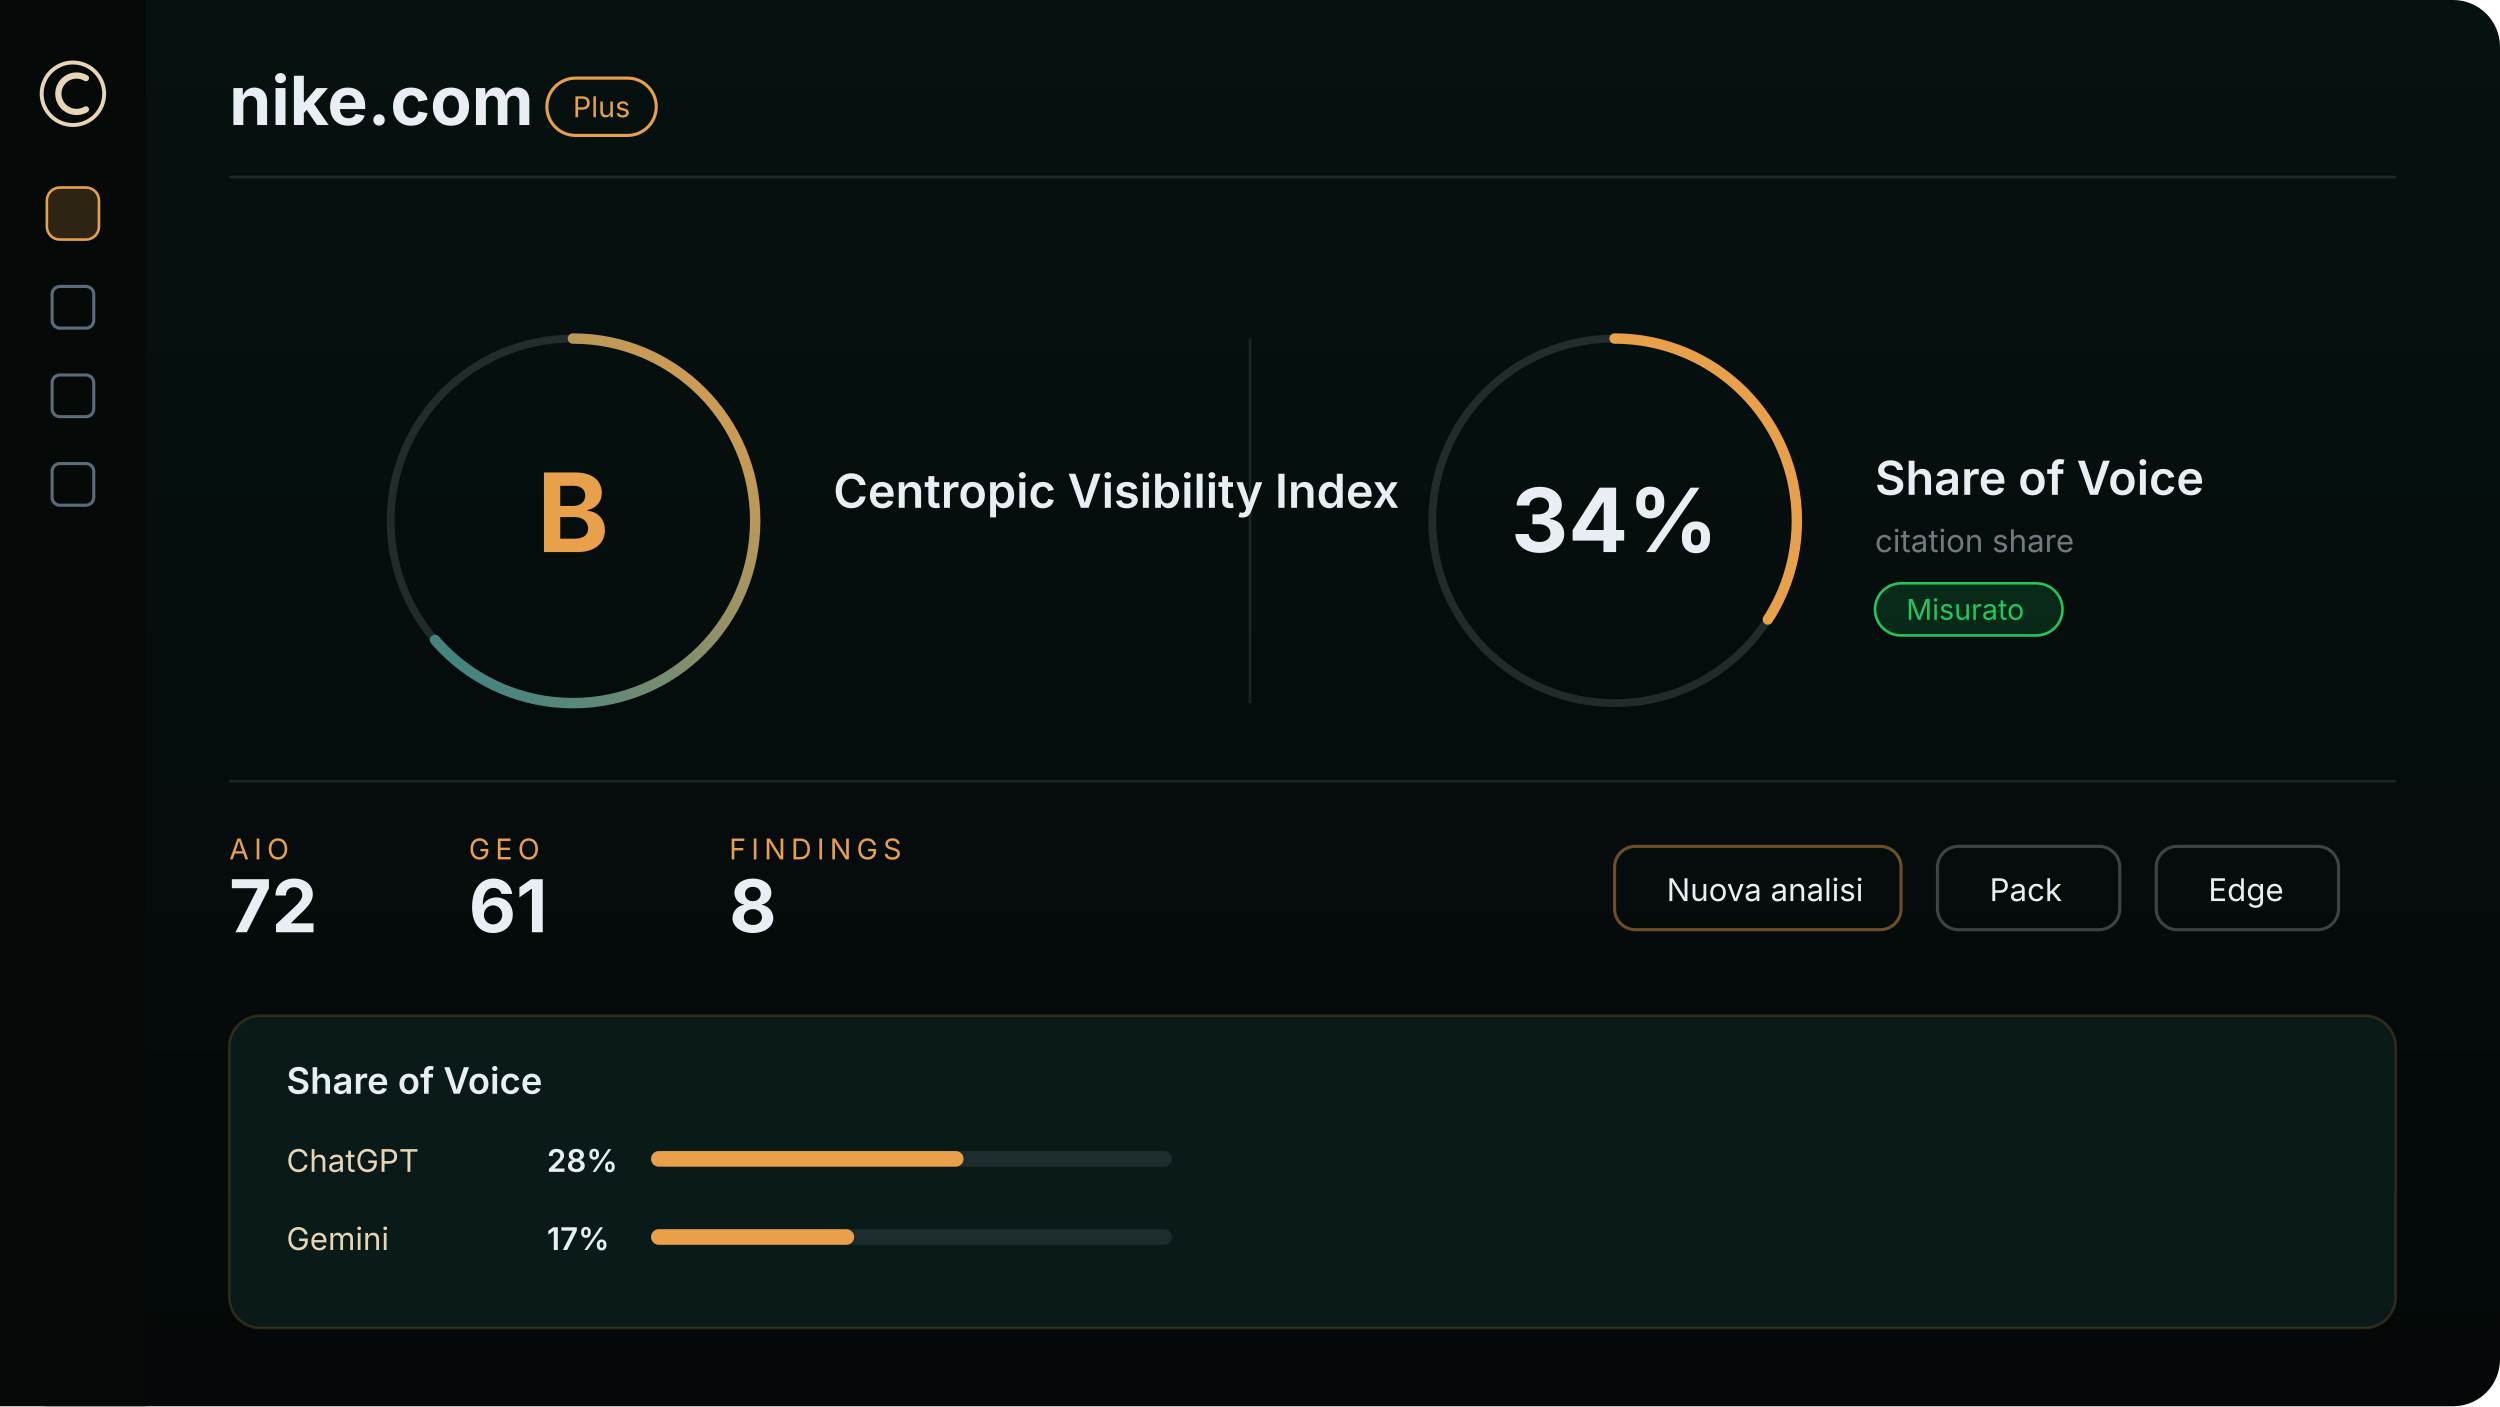
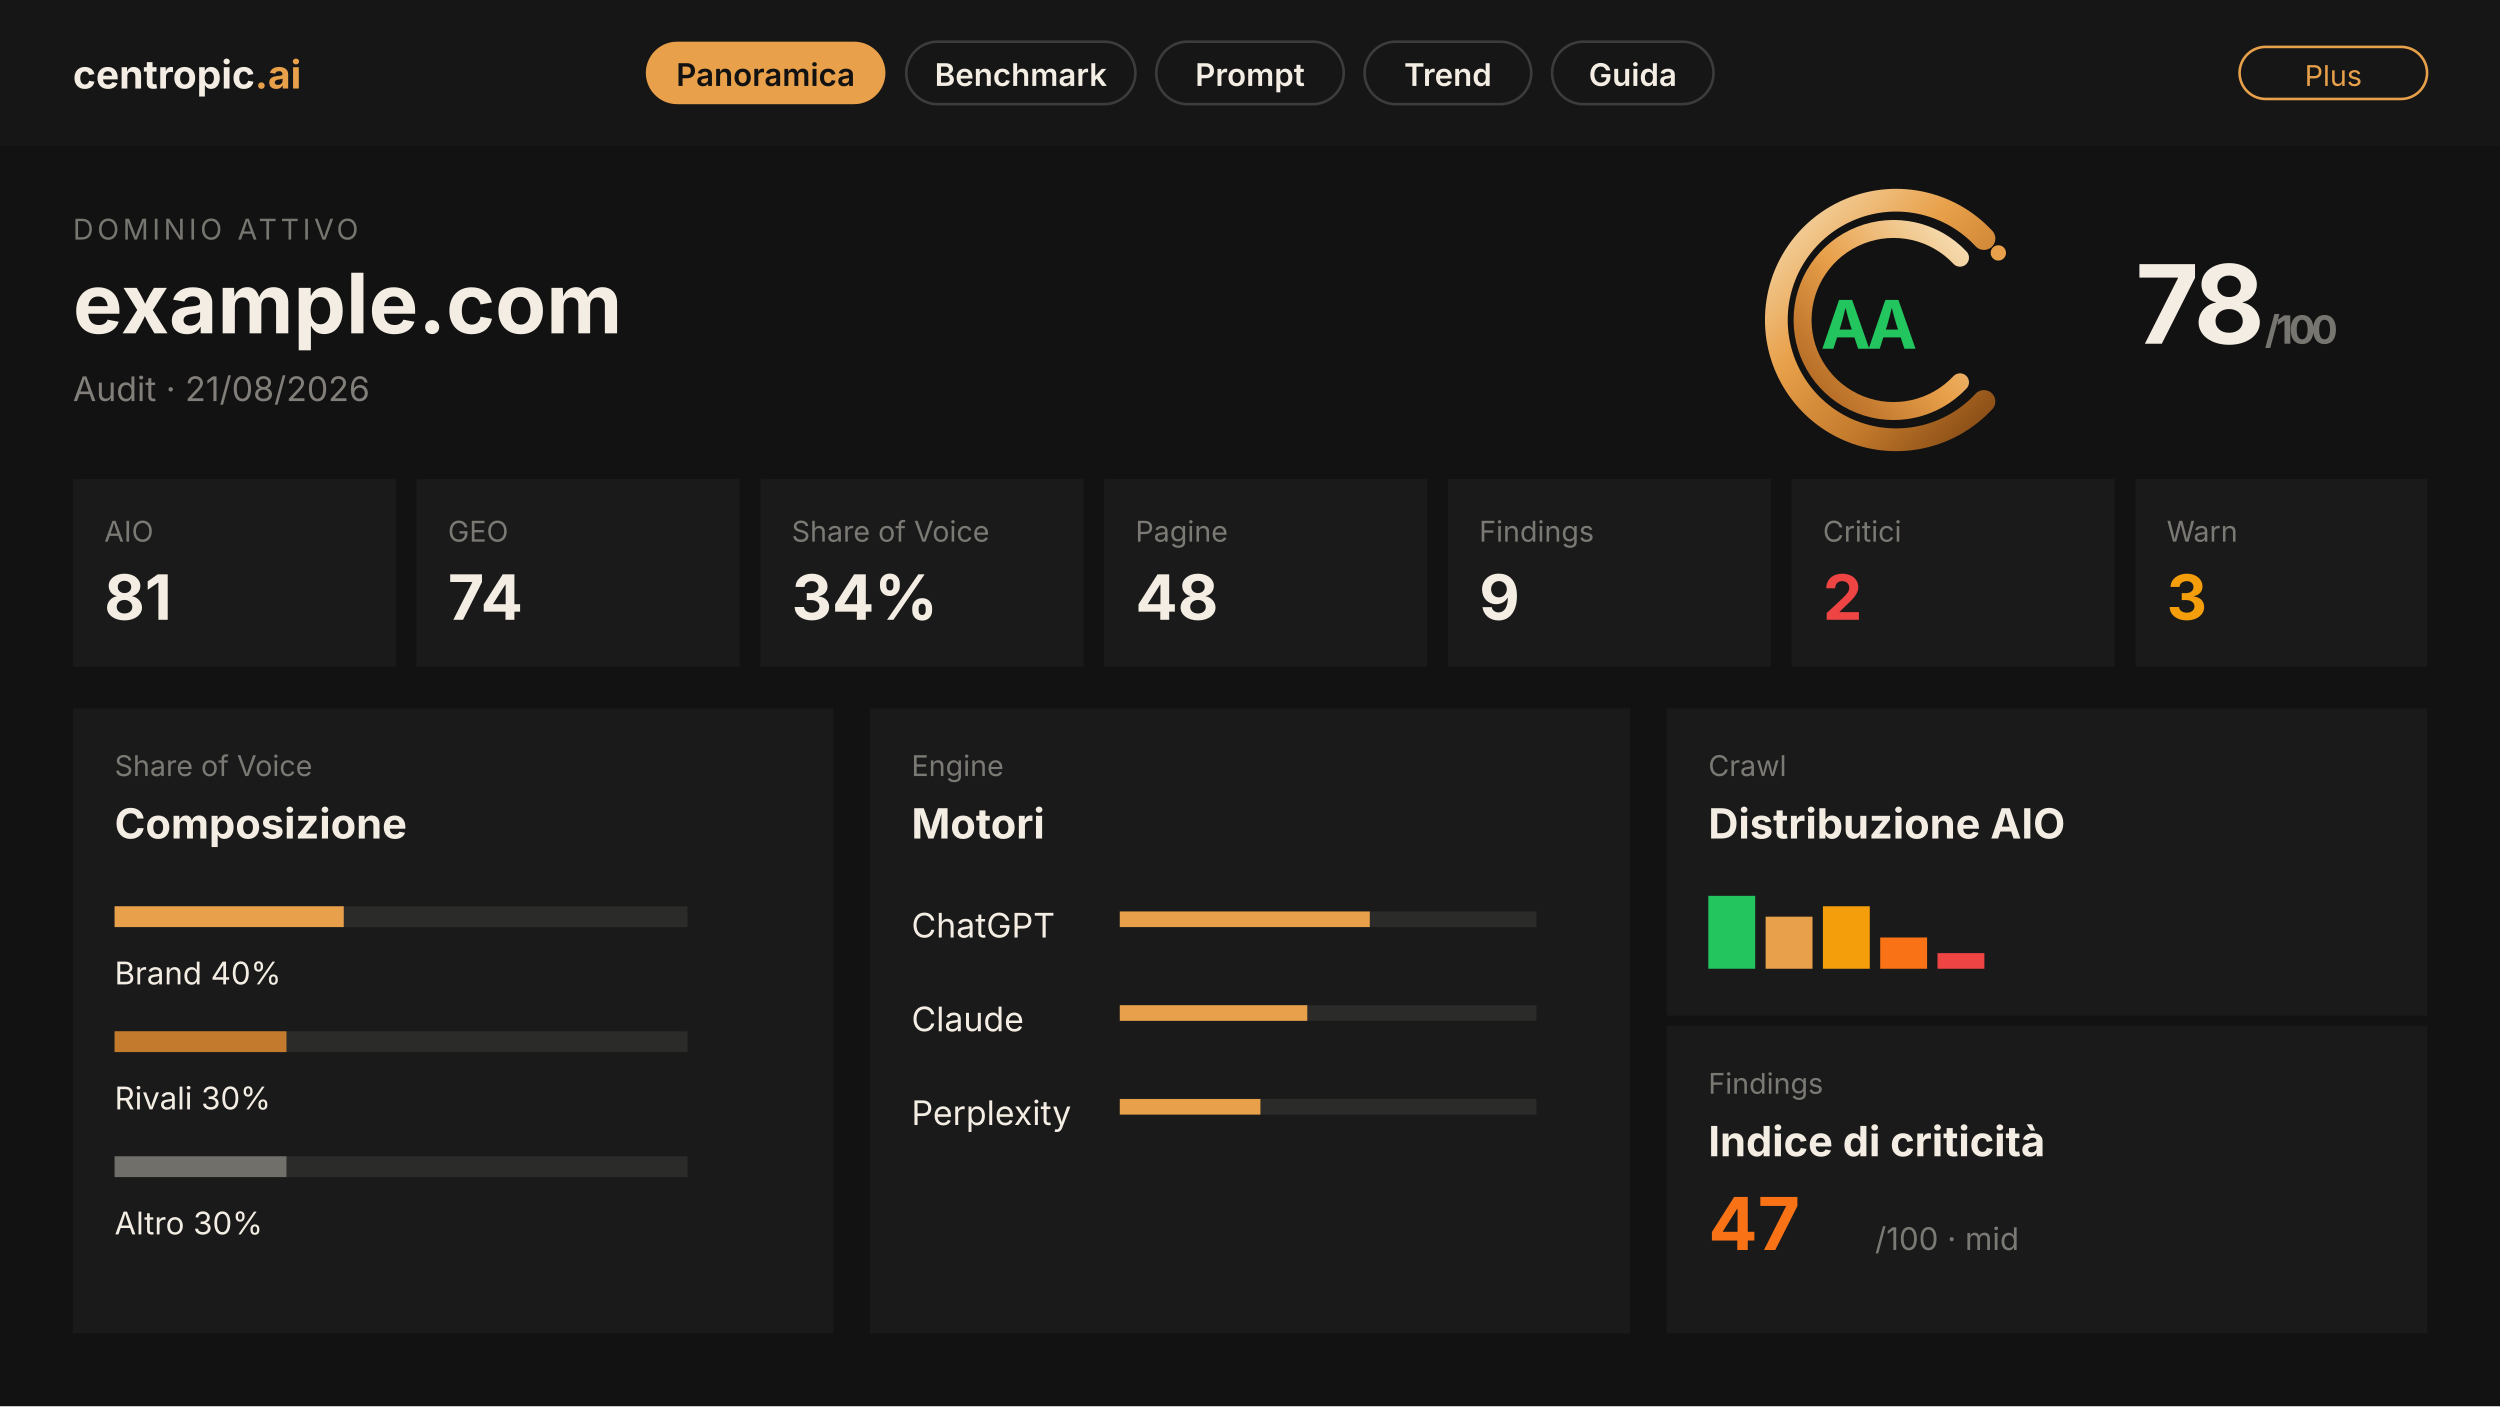
- <svg xmlns="http://www.w3.org/2000/svg" viewBox="0 0 960 540" role="img" aria-label="Dashboard Centropic">
+ <svg xmlns="http://www.w3.org/2000/svg" viewBox="0 0 960 540" role="img" aria-label="Workspace Centropic — Panoramica">
  <defs>
-     <linearGradient id="bg" x1="0" y1="0" x2="0" y2="1">
-       <stop offset="0%" stop-color="#061210" />
-       <stop offset="100%" stop-color="#040808" />
+     <linearGradient id="gDashC1" x1="8%" y1="0%" x2="92%" y2="100%">
+       <stop offset="0%" stop-color="#F4D7A8" />
+       <stop offset="38%" stop-color="#E8A04A" />
+       <stop offset="72%" stop-color="#C47A2C" />
+       <stop offset="100%" stop-color="#8A4E16" />
    </linearGradient>
-     <linearGradient id="teal" x1="0%" y1="0%" x2="100%" y2="100%">
-       <stop offset="0%" stop-color="#2A7F8A" />
-       <stop offset="100%" stop-color="#E8A04A" />
+     <linearGradient id="gDashC2" x1="0%" y1="100%" x2="100%" y2="0%">
+       <stop offset="0%" stop-color="#A85E1C" />
+       <stop offset="50%" stop-color="#E8A04A" />
+       <stop offset="100%" stop-color="#F6E0B8" />
    </linearGradient>
  </defs>
-   <rect width="960" height="540" rx="18" fill="url(#bg)" />
-   <rect x="0" y="0" width="56" height="540" fill="#050A09" />
-   <circle cx="28" cy="36" r="12" fill="none" stroke="#E8D5B5" stroke-width="1.5" />
-   <path d="M33 30 A7 7 0 1 0 33 42" fill="none" stroke="#E8D5B5" stroke-width="2.4" stroke-linecap="round" />
-   <rect x="18" y="72" width="20" height="20" rx="5" fill="rgba(232,160,74,0.18)" stroke="#E8A04A" stroke-width="1" />
-   <rect x="20" y="110" width="16" height="16" rx="3" fill="none" stroke="#5B6B7A" stroke-width="1.2" />
-   <rect x="20" y="144" width="16" height="16" rx="3" fill="none" stroke="#5B6B7A" stroke-width="1.2" />
-   <rect x="20" y="178" width="16" height="16" rx="3" fill="none" stroke="#5B6B7A" stroke-width="1.2" />
-   <text x="88" y="48" fill="#E8EEF4" font-family="Inter, system-ui, sans-serif" font-size="26" font-weight="700">nike.com</text>
-   <rect x="210" y="30" width="42" height="22" rx="11" fill="none" stroke="#E8A04A" stroke-width="1.2" />
-   <text x="220" y="45" fill="#E8A04A" font-family="Inter, system-ui, sans-serif" font-size="11">Plus</text>
-   <line x1="88" y1="68" x2="920" y2="68" stroke="rgba(201,211,221,0.12)" stroke-width="1" />
-   <circle cx="220" cy="200" r="70" fill="none" stroke="rgba(201,211,221,0.15)" stroke-width="3" />
-   <circle cx="220" cy="200" r="70" fill="none" stroke="url(#teal)" stroke-width="4" stroke-linecap="round" stroke-dasharray="280 440" transform="rotate(-90 220 200)" />
-   <text x="220" y="212" text-anchor="middle" fill="#E8A04A" font-family="Inter, system-ui, sans-serif" font-size="42" font-weight="700">B</text>
-   <text x="320" y="195" fill="#E8EEF4" font-family="Inter, system-ui, sans-serif" font-size="18" font-weight="600">Centropic Visibility Index</text>
-   <circle cx="620" cy="200" r="70" fill="none" stroke="rgba(201,211,221,0.15)" stroke-width="3" />
-   <circle cx="620" cy="200" r="70" fill="none" stroke="#E8A04A" stroke-width="4" stroke-linecap="round" stroke-dasharray="150 440" transform="rotate(-90 620 200)" />
-   <text x="620" y="212" text-anchor="middle" fill="#E8EEF4" font-family="Inter, system-ui, sans-serif" font-size="34" font-weight="700">34%</text>
-   <text x="720" y="190" fill="#E8EEF4" font-family="Inter, system-ui, sans-serif" font-size="18" font-weight="600">Share of Voice</text>
-   <text x="720" y="212" fill="rgba(201,211,221,0.55)" font-family="Inter, system-ui, sans-serif" font-size="12">citation share</text>
-   <rect x="720" y="224" width="72" height="20" rx="10" fill="rgba(34,197,94,0.15)" stroke="#22C55E" stroke-width="1" />
-   <text x="732" y="238" fill="#22C55E" font-family="Inter, system-ui, sans-serif" font-size="11">Misurato</text>
-   <line x1="480" y1="130" x2="480" y2="270" stroke="rgba(201,211,221,0.12)" stroke-width="1" />
-   <line x1="88" y1="300" x2="920" y2="300" stroke="rgba(201,211,221,0.12)" stroke-width="1" />
-   <text x="88" y="330" fill="#E8A04A" font-family="Inter, system-ui, sans-serif" font-size="11" letter-spacing="2">AIO</text>
-   <text x="88" y="358" fill="#E8EEF4" font-family="Inter, system-ui, sans-serif" font-size="28" font-weight="700">72</text>
-   <text x="180" y="330" fill="#E8A04A" font-family="Inter, system-ui, sans-serif" font-size="11" letter-spacing="2">GEO</text>
-   <text x="180" y="358" fill="#E8EEF4" font-family="Inter, system-ui, sans-serif" font-size="28" font-weight="700">61</text>
-   <text x="280" y="330" fill="#E8A04A" font-family="Inter, system-ui, sans-serif" font-size="11" letter-spacing="2">FINDINGS</text>
-   <text x="280" y="358" fill="#E8EEF4" font-family="Inter, system-ui, sans-serif" font-size="28" font-weight="700">8</text>
-   <rect x="620" y="325" width="110" height="32" rx="8" fill="none" stroke="rgba(232,160,74,0.45)" stroke-width="1.2" />
-   <text x="640" y="346" fill="#E8EEF4" font-family="Inter, system-ui, sans-serif" font-size="12">Nuova analisi</text>
-   <rect x="744" y="325" width="70" height="32" rx="8" fill="none" stroke="rgba(201,211,221,0.28)" stroke-width="1.2" />
-   <text x="764" y="346" fill="#E8EEF4" font-family="Inter, system-ui, sans-serif" font-size="12">Pack</text>
-   <rect x="828" y="325" width="70" height="32" rx="8" fill="none" stroke="rgba(201,211,221,0.28)" stroke-width="1.2" />
-   <text x="848" y="346" fill="#E8EEF4" font-family="Inter, system-ui, sans-serif" font-size="12">Edge</text>
-   <rect x="88" y="390" width="832" height="120" rx="12" fill="#0A1A18" stroke="rgba(232,160,74,0.18)" stroke-width="1" />
-   <text x="110" y="420" fill="#E8EEF4" font-family="Inter, system-ui, sans-serif" font-size="14" font-weight="600">Share of Voice</text>
-   <text x="110" y="450" fill="#E8D5B5" font-family="Inter, system-ui, sans-serif" font-size="12">ChatGPT</text>
-   <text x="210" y="450" fill="#E8EEF4" font-family="Inter, system-ui, sans-serif" font-size="12" font-weight="600">28%</text>
-   <rect x="250" y="442" width="200" height="6" rx="3" fill="rgba(201,211,221,0.1)" />
-   <rect x="250" y="442" width="120" height="6" rx="3" fill="#E8A04A" />
-   <text x="110" y="480" fill="#E8D5B5" font-family="Inter, system-ui, sans-serif" font-size="12">Gemini</text>
-   <text x="210" y="480" fill="#E8EEF4" font-family="Inter, system-ui, sans-serif" font-size="12" font-weight="600">17%</text>
-   <rect x="250" y="472" width="200" height="6" rx="3" fill="rgba(201,211,221,0.1)" />
-   <rect x="250" y="472" width="78" height="6" rx="3" fill="#E8A04A" />
+   <rect width="960" height="540" fill="#121212" />
+   <rect width="960" height="56" fill="#161616" />
+   <text x="28" y="34" fill="#F3EDE3" font-family="Inter, system-ui, sans-serif" font-size="15" font-weight="650">centropic<tspan fill="#E8A04A">.ai</tspan>
+   </text>
+   <g font-family="Inter, system-ui, sans-serif" font-size="12" font-weight="600">
+     <rect x="248" y="16" width="92" height="24" rx="12" fill="#E8A04A" />
+     <text x="294" y="33" text-anchor="middle" fill="#121212">Panoramica</text>
+     <rect x="348" y="16" width="88" height="24" rx="12" fill="none" stroke="rgba(243,237,227,0.18)" />
+     <text x="392" y="33" text-anchor="middle" fill="#F3EDE3">Benchmark</text>
+     <rect x="444" y="16" width="72" height="24" rx="12" fill="none" stroke="rgba(243,237,227,0.18)" />
+     <text x="480" y="33" text-anchor="middle" fill="#F3EDE3">Prompt</text>
+     <rect x="524" y="16" width="64" height="24" rx="12" fill="none" stroke="rgba(243,237,227,0.18)" />
+     <text x="556" y="33" text-anchor="middle" fill="#F3EDE3">Trend</text>
+     <rect x="596" y="16" width="62" height="24" rx="12" fill="none" stroke="rgba(243,237,227,0.18)" />
+     <text x="627" y="33" text-anchor="middle" fill="#F3EDE3">Guida</text>
+   </g>
+   <rect x="860" y="18" width="72" height="20" rx="10" fill="none" stroke="#E8A04A" />
+   <text x="896" y="33" text-anchor="middle" fill="#E8A04A" font-family="Inter, system-ui, sans-serif" font-size="11">Plus</text>
+   <text x="28" y="92" fill="rgba(243,237,227,0.45)" font-family="Inter, system-ui, sans-serif" font-size="11" letter-spacing="1.4">DOMINIO ATTIVO</text>
+   <text x="28" y="128" fill="#F3EDE3" font-family="Inter, system-ui, sans-serif" font-size="32" font-weight="700">example.com</text>
+   <text x="28" y="154" fill="rgba(243,237,227,0.5)" font-family="Inter, system-ui, sans-serif" font-size="13">Audit · 21/08/2026</text>
+   <g transform="translate(668,64) scale(0.92)">
+     <path d="M102 30 A50 50 0 1 0 102 98" fill="none" stroke="url(#gDashC1)" stroke-width="9.5" stroke-linecap="round" />
+     <path d="M92 38 A38 38 0 1 0 92 90" fill="none" stroke="url(#gDashC2)" stroke-width="7.5" stroke-linecap="round" />
+     <circle cx="108" cy="36" r="3.2" fill="#E8A04A" />
+     <text x="54" y="76" text-anchor="middle" fill="#22C55E" font-family="Inter, system-ui, sans-serif" font-size="28" font-weight="720" letter-spacing="-2">AA</text>
+   </g>
+   <text x="820" y="132" fill="#F3EDE3" font-family="Inter, system-ui, sans-serif" font-size="42" font-weight="720" letter-spacing="-1.5">78<tspan font-size="15" fill="rgba(243,237,227,0.45)">/100</tspan>
+   </text>
+   <g font-family="Inter, system-ui, sans-serif">
+     <g transform="translate(28,184)">
+       <rect width="124" height="72" rx="0" fill="#1A1A1A" />
+       <text x="12" y="24" fill="rgba(243,237,227,0.45)" font-size="11">AIO</text>
+       <text x="12" y="54" fill="#F3EDE3" font-size="24" font-weight="700">81</text>
+     </g>
+     <g transform="translate(160,184)">
+       <rect width="124" height="72" fill="#1A1A1A" />
+       <text x="12" y="24" fill="rgba(243,237,227,0.45)" font-size="11">GEO</text>
+       <text x="12" y="54" fill="#F3EDE3" font-size="24" font-weight="700">74</text>
+     </g>
+     <g transform="translate(292,184)">
+       <rect width="124" height="72" fill="#1A1A1A" />
+       <text x="12" y="24" fill="rgba(243,237,227,0.45)" font-size="11">Share of Voice</text>
+       <text x="12" y="54" fill="#F3EDE3" font-size="24" font-weight="700">34%</text>
+     </g>
+     <g transform="translate(424,184)">
+       <rect width="124" height="72" fill="#1A1A1A" />
+       <text x="12" y="24" fill="rgba(243,237,227,0.45)" font-size="11">Pagine</text>
+       <text x="12" y="54" fill="#F3EDE3" font-size="24" font-weight="700">48</text>
+     </g>
+     <g transform="translate(556,184)">
+       <rect width="124" height="72" fill="#1A1A1A" />
+       <text x="12" y="24" fill="rgba(243,237,227,0.45)" font-size="11">Findings</text>
+       <text x="12" y="54" fill="#F3EDE3" font-size="24" font-weight="700">9</text>
+     </g>
+     <g transform="translate(688,184)">
+       <rect width="124" height="72" fill="#1A1A1A" />
+       <text x="12" y="24" fill="rgba(243,237,227,0.45)" font-size="11">Critici</text>
+       <text x="12" y="54" fill="#EF4444" font-size="24" font-weight="700">2</text>
+     </g>
+     <g transform="translate(820,184)">
+       <rect width="112" height="72" fill="#1A1A1A" />
+       <text x="12" y="24" fill="rgba(243,237,227,0.45)" font-size="11">Warn</text>
+       <text x="12" y="54" fill="#F59E0B" font-size="24" font-weight="700">3</text>
+     </g>
+   </g>
+   <g font-family="Inter, system-ui, sans-serif">
+     <rect x="28" y="272" width="292" height="240" fill="#1A1A1A" />
+     <text x="44" y="298" fill="rgba(243,237,227,0.45)" font-size="11">Share of Voice</text>
+     <text x="44" y="322" fill="#F3EDE3" font-size="16" font-weight="650">Composizione</text>
+     <rect x="44" y="348" width="220" height="8" fill="rgba(243,237,227,0.08)" />
+     <rect x="44" y="348" width="88" height="8" fill="#E8A04A" />
+     <text x="44" y="378" fill="#F3EDE3" font-size="12">Brand 40%</text>
+     <rect x="44" y="396" width="220" height="8" fill="rgba(243,237,227,0.08)" />
+     <rect x="44" y="396" width="66" height="8" fill="#C47A2C" />
+     <text x="44" y="426" fill="#F3EDE3" font-size="12">Rivali 30%</text>
+     <rect x="44" y="444" width="220" height="8" fill="rgba(243,237,227,0.08)" />
+     <rect x="44" y="444" width="66" height="8" fill="rgba(243,237,227,0.35)" />
+     <text x="44" y="474" fill="#F3EDE3" font-size="12">Altro 30%</text>
+     <rect x="334" y="272" width="292" height="240" fill="#1A1A1A" />
+     <text x="350" y="298" fill="rgba(243,237,227,0.45)" font-size="11">Engine</text>
+     <text x="350" y="322" fill="#F3EDE3" font-size="16" font-weight="650">Motori</text>
+     <text x="350" y="360" fill="#F3EDE3" font-size="13">ChatGPT</text>
+     <rect x="430" y="350" width="160" height="6" fill="rgba(243,237,227,0.08)" />
+     <rect x="430" y="350" width="96" height="6" fill="#E8A04A" />
+     <text x="350" y="396" fill="#F3EDE3" font-size="13">Claude</text>
+     <rect x="430" y="386" width="160" height="6" fill="rgba(243,237,227,0.08)" />
+     <rect x="430" y="386" width="72" height="6" fill="#E8A04A" />
+     <text x="350" y="432" fill="#F3EDE3" font-size="13">Perplexity</text>
+     <rect x="430" y="422" width="160" height="6" fill="rgba(243,237,227,0.08)" />
+     <rect x="430" y="422" width="54" height="6" fill="#E8A04A" />
+     <rect x="640" y="272" width="292" height="118" fill="#1A1A1A" />
+     <text x="656" y="298" fill="rgba(243,237,227,0.45)" font-size="11">Crawl</text>
+     <text x="656" y="322" fill="#F3EDE3" font-size="16" font-weight="650">Distribuzione AIO</text>
+     <rect x="656" y="344" width="18" height="28" fill="#22C55E" />
+     <rect x="678" y="352" width="18" height="20" fill="#E8A04A" />
+     <rect x="700" y="348" width="18" height="24" fill="#F59E0B" />
+     <rect x="722" y="360" width="18" height="12" fill="#F97316" />
+     <rect x="744" y="366" width="18" height="6" fill="#EF4444" />
+     <rect x="640" y="394" width="292" height="118" fill="#1A1A1A" />
+     <text x="656" y="420" fill="rgba(243,237,227,0.45)" font-size="11">Findings</text>
+     <text x="656" y="444" fill="#F3EDE3" font-size="16" font-weight="650">Indice di criticità</text>
+     <text x="656" y="480" fill="#F97316" font-size="28" font-weight="700">47</text>
+     <text x="720" y="480" fill="rgba(243,237,227,0.45)" font-size="12">/100 · mid</text>
+   </g>
</svg>
